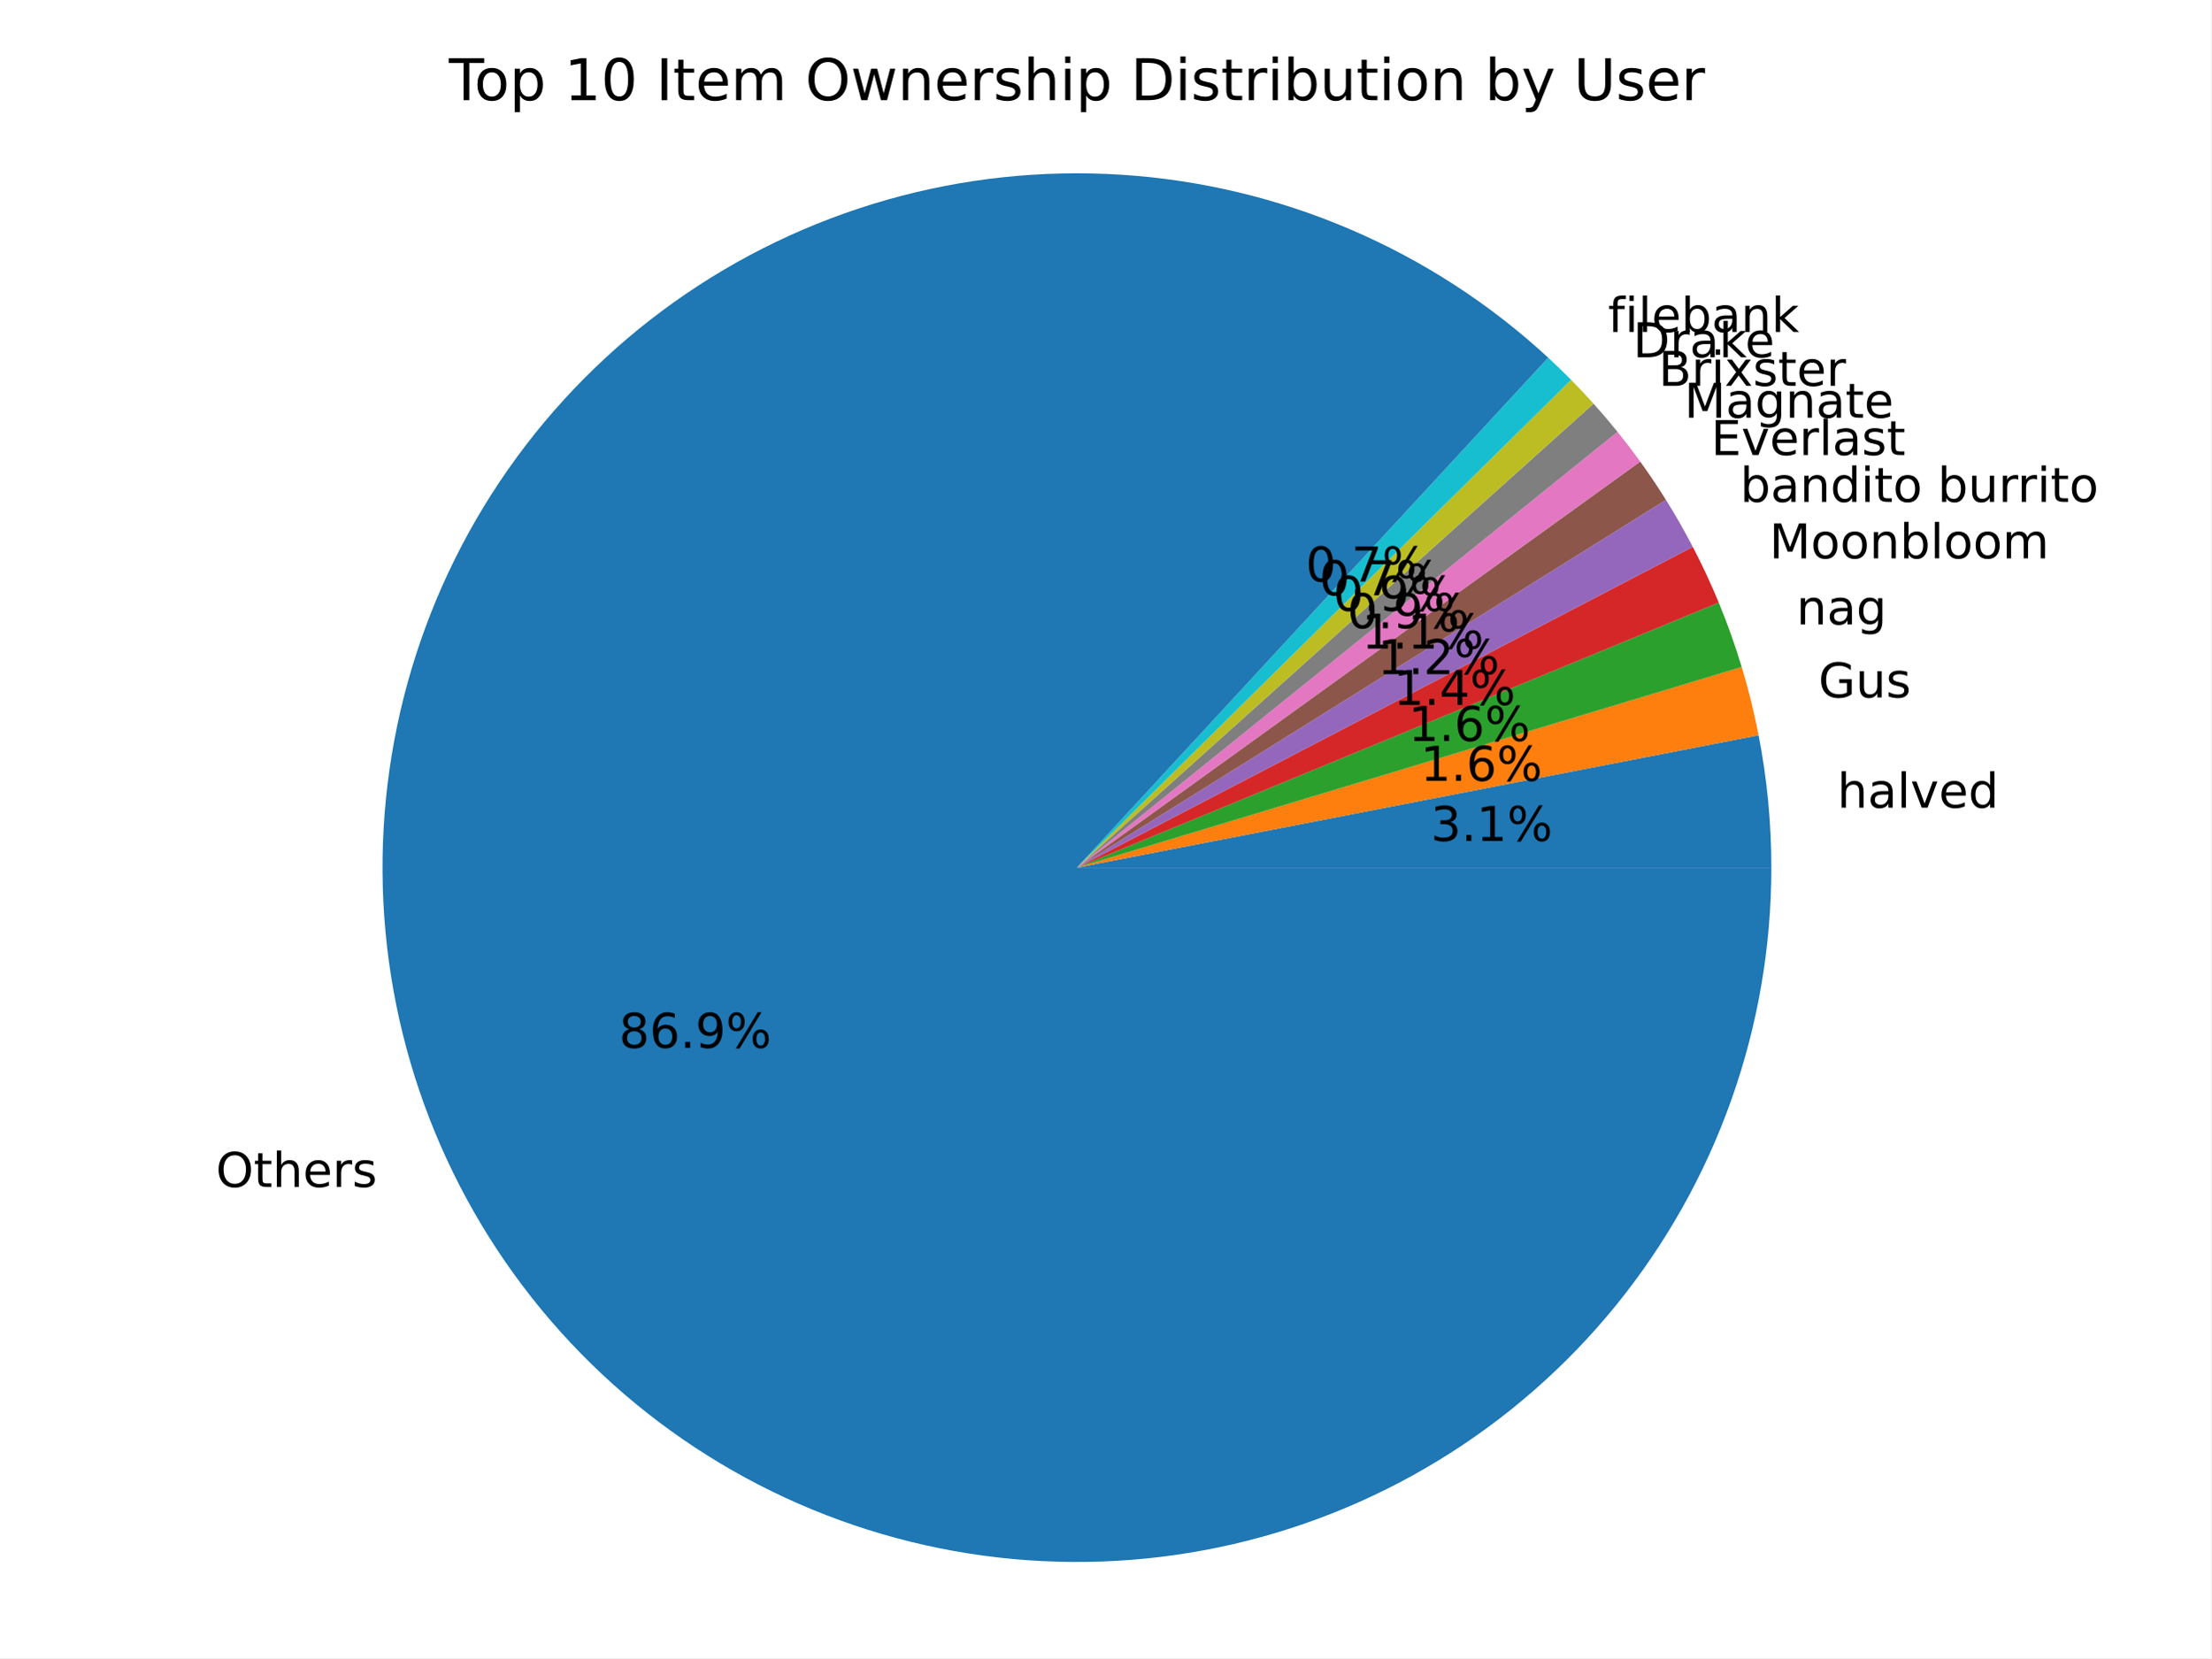
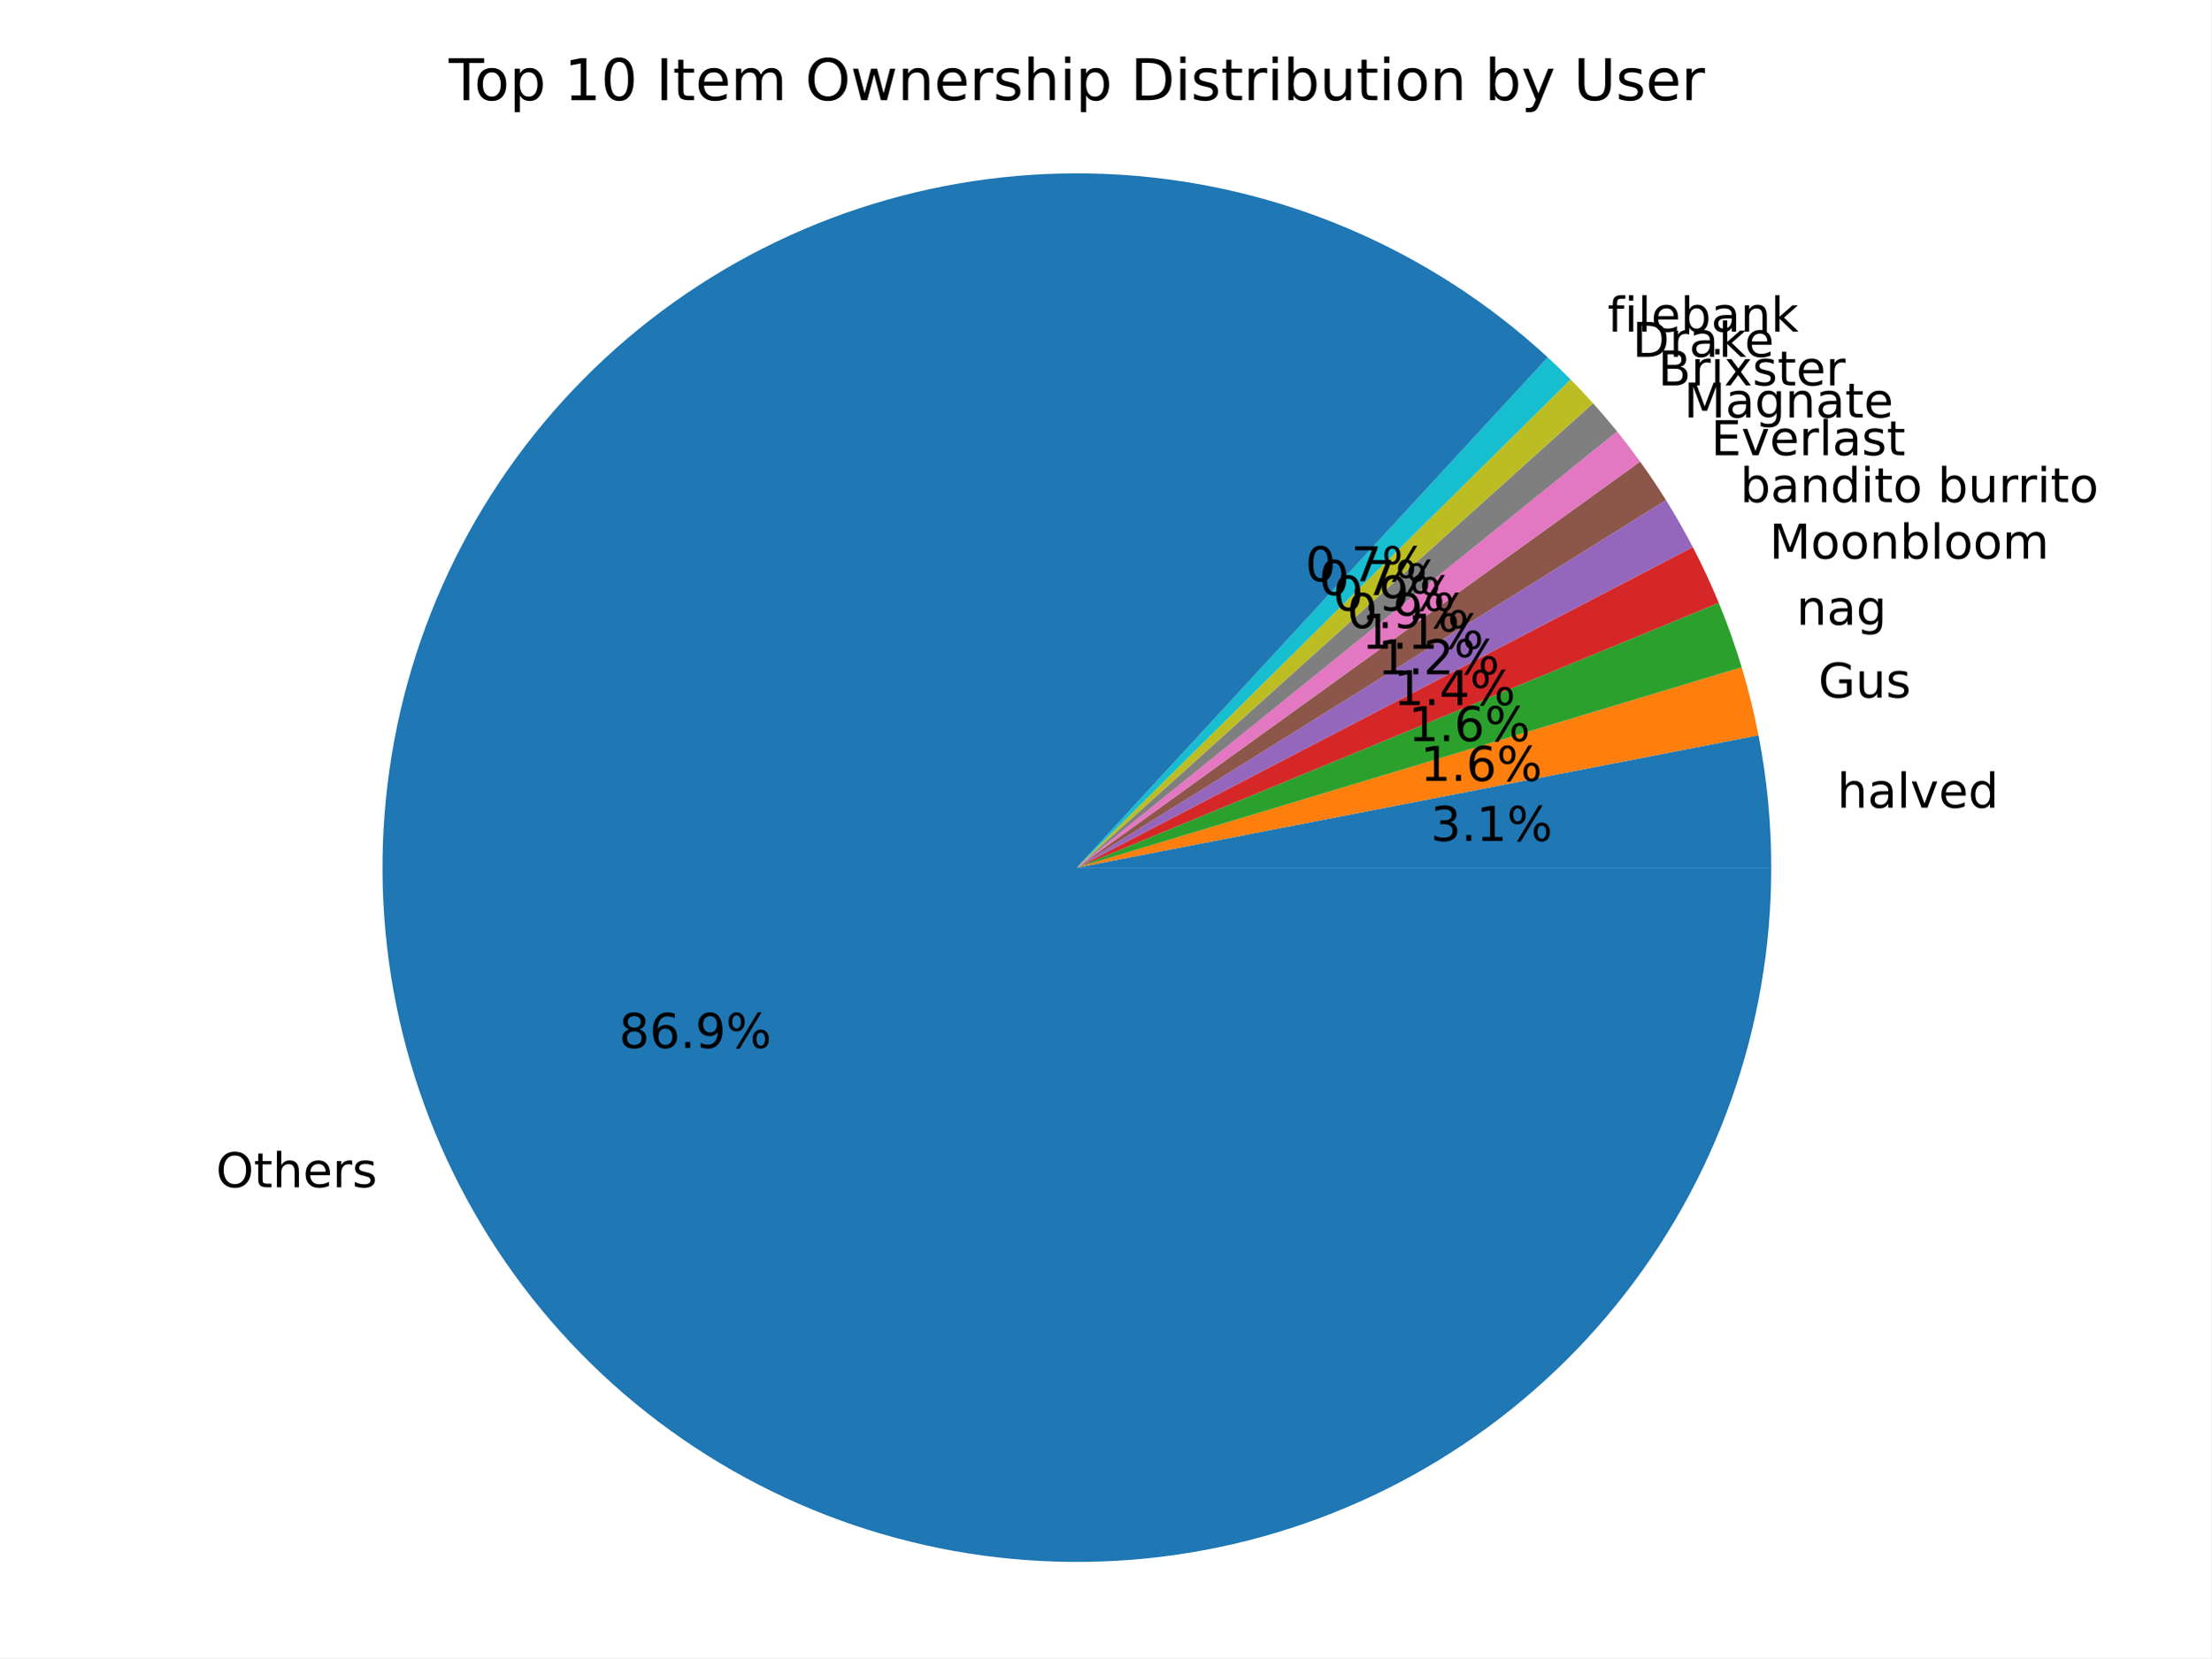
<svg xmlns="http://www.w3.org/2000/svg" xmlns:xlink="http://www.w3.org/1999/xlink" width="460.8pt" height="345.6pt" viewBox="0 0 460.8 345.6" version="1.1">
  <defs>
    <style type="text/css">*{stroke-linejoin: round; stroke-linecap: butt}</style>
  </defs>
  <g id="figure_1">
    <g id="patch_1">
      <path d="M 0 345.6  L 460.8 345.6  L 460.8 0  L 0 0  z " style="fill: #ffffff" />
    </g>
    <g id="axes_1">
      <g id="patch_2">
-         <path d="M 369.157 180.84  C 369.157 176.211 368.935 171.585 368.491 166.977  C 368.048 162.37 367.384 157.786 366.501 153.242  L 224.436 180.84  z " style="fill: #1f77b4" />
+         <path d="M 369.135 180.84  C 369.135 176.211 368.913 171.585 368.47 166.978  C 368.026 162.371 367.362 157.787 366.479 153.244  L 224.423 180.84  z " style="fill: #1f77b4" />
      </g>
      <g id="patch_3">
-         <path d="M 366.501 153.242  C 366.035 150.844 365.509 148.458 364.922 146.086  C 364.335 143.715 363.689 141.359 362.983 139.02  L 224.436 180.84  z " style="fill: #ff7f0e" />
+         <path d="M 366.479 153.244  C 366.015 150.855 365.491 148.478 364.907 146.116  C 364.323 143.754 363.68 141.407 362.978 139.077  L 224.423 180.84  z " style="fill: #ff7f0e" />
      </g>
      <g id="patch_4">
-         <path d="M 362.983 139.02  C 362.296 136.745 361.554 134.487 360.756 132.249  C 359.958 130.011 359.105 127.793 358.198 125.597  L 224.436 180.84  z " style="fill: #2ca02c" />
+         <path d="M 362.978 139.077  C 362.292 136.802 361.55 134.545 360.754 132.306  C 359.957 130.068 359.105 127.849 358.199 125.653  L 224.423 180.84  z " style="fill: #2ca02c" />
      </g>
      <g id="patch_5">
-         <path d="M 358.198 125.597  C 357.382 123.621 356.523 121.663 355.62 119.726  C 354.717 117.788 353.772 115.871 352.784 113.975  L 224.436 180.84  z " style="fill: #d62728" />
+         <path d="M 358.199 125.653  C 357.384 123.677 356.525 121.719 355.623 119.781  C 354.721 117.844 353.776 115.926 352.79 114.03  L 224.423 180.84  z " style="fill: #d62728" />
      </g>
      <g id="patch_6">
-         <path d="M 352.784 113.975  C 351.916 112.308 351.015 110.658 350.082 109.026  C 349.149 107.393 348.184 105.78 347.189 104.185  L 224.436 180.84  z " style="fill: #9467bd" />
+         <path d="M 352.79 114.03  C 351.922 112.362 351.021 110.712 350.089 109.08  C 349.157 107.447 348.193 105.833 347.198 104.238  L 224.423 180.84  z " style="fill: #9467bd" />
      </g>
      <g id="patch_7">
-         <path d="M 347.189 104.185  C 346.339 102.825 345.468 101.48 344.574 100.149  C 343.68 98.818 342.764 97.502 341.826 96.202  L 224.436 180.84  z " style="fill: #8c564b" />
+         <path d="M 347.198 104.238  C 346.345 102.87 345.468 101.516 344.569 100.178  C 343.671 98.839 342.749 97.515 341.806 96.207  L 224.423 180.84  z " style="fill: #8c564b" />
      </g>
      <g id="patch_8">
-         <path d="M 341.826 96.202  C 341.067 95.149 340.294 94.107 339.507 93.075  C 338.72 92.043 337.919 91.022 337.105 90.011  L 224.436 180.84  z " style="fill: #e377c2" />
+         <path d="M 341.806 96.207  C 341.036 95.139 340.252 94.081 339.453 93.035  C 338.654 91.988 337.84 90.952 337.013 89.928  L 224.423 180.84  z " style="fill: #e377c2" />
      </g>
      <g id="patch_9">
-         <path d="M 337.105 90.011  C 336.296 89.008 335.475 88.016 334.64 87.035  C 333.805 86.054 332.956 85.084 332.096 84.126  L 224.436 180.84  z " style="fill: #7f7f7f" />
+         <path d="M 337.013 89.928  C 336.204 88.925 335.381 87.934 334.546 86.954  C 333.71 85.974 332.861 85.005 331.999 84.047  L 224.423 180.84  z " style="fill: #7f7f7f" />
      </g>
      <g id="patch_10">
-         <path d="M 332.096 84.126  C 331.337 83.281 330.568 82.446 329.789 81.619  C 329.011 80.792 328.223 79.975 327.425 79.167  L 224.436 180.84  z " style="fill: #bcbd22" />
+         <path d="M 331.999 84.047  C 331.24 83.203 330.471 82.368 329.691 81.542  C 328.912 80.716 328.123 79.899 327.325 79.092  L 224.423 180.84  z " style="fill: #bcbd22" />
      </g>
      <g id="patch_11">
-         <path d="M 327.425 79.167  C 326.647 78.379 325.861 77.6 325.065 76.831  C 324.269 76.061 323.465 75.3 322.652 74.549  L 224.436 180.84  z " style="fill: #17becf" />
+         <path d="M 327.325 79.092  C 326.547 78.304 325.76 77.526 324.963 76.757  C 324.167 75.988 323.362 75.228 322.549 74.478  L 224.423 180.84  z " style="fill: #17becf" />
      </g>
      <g id="patch_12">
-         <path d="M 322.652 74.549  C 310.536 63.353 296.594 54.311 281.431 47.815  C 266.267 41.318 250.104 37.461 233.64 36.412  C 217.177 35.363 200.655 37.136 184.789 41.656  C 168.923 46.175 153.947 53.374 140.507 62.941  C 127.068 72.508 115.363 84.303 105.899 97.815  C 96.435 111.327 89.35 126.358 84.952 142.258  C 80.554 158.158 78.907 174.693 80.082 191.148  C 81.257 207.603 85.237 223.736 91.85 238.85  C 98.462 253.963 107.611 267.835 118.898 279.866  C 130.186 291.896 143.449 301.908 158.111 309.468  C 172.773 317.029 188.621 322.027 204.968 324.246  C 221.315 326.465 237.921 325.873 254.068 322.495  C 270.216 319.117 285.667 313.003 299.754 304.417  C 313.84 295.832 326.356 284.901 336.758 272.097  C 347.161 259.293 355.298 244.805 360.817 229.259  C 366.336 213.713 369.157 197.337 369.157 180.84  L 224.436 180.84  z " style="fill: #1f77b4" />
+         <path d="M 322.549 74.478  C 310.426 63.294 296.481 54.265 281.316 47.78  C 266.15 41.296 249.987 37.452 233.527 36.414  C 217.066 35.377 200.548 37.161 184.689 41.69  C 168.83 46.218 153.86 53.425 140.43 62.998  C 126.999 72.571 115.303 84.37 105.848 97.884  C 96.393 111.399 89.318 126.431 84.929 142.329  C 80.54 158.228 78.901 174.76 80.083 191.211  C 81.265 207.662 85.251 223.791 91.868 238.899  C 98.485 254.006 107.636 267.872 118.926 279.896  C 130.216 291.92 143.479 301.926 158.14 309.48  C 172.802 317.034 188.647 322.027 204.991 324.242  C 221.335 326.456 237.938 325.861 254.082 322.48  C 270.225 319.1 285.672 312.985 299.754 304.399  C 313.837 295.813 326.348 284.882 336.747 272.08  C 347.146 259.278 355.281 244.792 360.798 229.249  C 366.315 213.706 369.135 197.333 369.135 180.84  L 224.423 180.84  z " style="fill: #1f77b4" />
      </g>
      <g id="matplotlib.axis_1" />
      <g id="matplotlib.axis_2" />
      <g id="text_1">
-         <g transform="translate(382.897 168.3503) scale(0.1 -0.1)">
+         <g transform="translate(382.8742 168.3512) scale(0.1 -0.1)">
          <defs>
            <path id="DejaVuSans-68" d="M 3513 2113  L 3513 0  L 2938 0  L 2938 2094  Q 2938 2591 2744 2837  Q 2550 3084 2163 3084  Q 1697 3084 1428 2787  Q 1159 2491 1159 1978  L 1159 0  L 581 0  L 581 4863  L 1159 4863  L 1159 2956  Q 1366 3272 1645 3428  Q 1925 3584 2291 3584  Q 2894 3584 3203 3211  Q 3513 2838 3513 2113  z " transform="scale(0.015625)" />
            <path id="DejaVuSans-61" d="M 2194 1759  Q 1497 1759 1228 1600  Q 959 1441 959 1056  Q 959 750 1161 570  Q 1363 391 1709 391  Q 2188 391 2477 730  Q 2766 1069 2766 1631  L 2766 1759  L 2194 1759  z M 3341 1997  L 3341 0  L 2766 0  L 2766 531  Q 2569 213 2275 61  Q 1981 -91 1556 -91  Q 1019 -91 701 211  Q 384 513 384 1019  Q 384 1609 779 1909  Q 1175 2209 1959 2209  L 2766 2209  L 2766 2266  Q 2766 2663 2505 2880  Q 2244 3097 1772 3097  Q 1472 3097 1187 3025  Q 903 2953 641 2809  L 641 3341  Q 956 3463 1253 3523  Q 1550 3584 1831 3584  Q 2591 3584 2966 3190  Q 3341 2797 3341 1997  z " transform="scale(0.015625)" />
            <path id="DejaVuSans-6c" d="M 603 4863  L 1178 4863  L 1178 0  L 603 0  L 603 4863  z " transform="scale(0.015625)" />
            <path id="DejaVuSans-76" d="M 191 3500  L 800 3500  L 1894 563  L 2988 3500  L 3597 3500  L 2284 0  L 1503 0  L 191 3500  z " transform="scale(0.015625)" />
            <path id="DejaVuSans-65" d="M 3597 1894  L 3597 1613  L 953 1613  Q 991 1019 1311 708  Q 1631 397 2203 397  Q 2534 397 2845 478  Q 3156 559 3463 722  L 3463 178  Q 3153 47 2828 -22  Q 2503 -91 2169 -91  Q 1331 -91 842 396  Q 353 884 353 1716  Q 353 2575 817 3079  Q 1281 3584 2069 3584  Q 2775 3584 3186 3129  Q 3597 2675 3597 1894  z M 3022 2063  Q 3016 2534 2758 2815  Q 2500 3097 2075 3097  Q 1594 3097 1305 2825  Q 1016 2553 972 2059  L 3022 2063  z " transform="scale(0.015625)" />
            <path id="DejaVuSans-64" d="M 2906 2969  L 2906 4863  L 3481 4863  L 3481 0  L 2906 0  L 2906 525  Q 2725 213 2448 61  Q 2172 -91 1784 -91  Q 1150 -91 751 415  Q 353 922 353 1747  Q 353 2572 751 3078  Q 1150 3584 1784 3584  Q 2172 3584 2448 3432  Q 2725 3281 2906 2969  z M 947 1747  Q 947 1113 1208 752  Q 1469 391 1925 391  Q 2381 391 2643 752  Q 2906 1113 2906 1747  Q 2906 2381 2643 2742  Q 2381 3103 1925 3103  Q 1469 3103 1208 2742  Q 947 2381 947 1747  z " transform="scale(0.015625)" />
          </defs>
          <use xlink:href="#DejaVuSans-68" />
          <use xlink:href="#DejaVuSans-61" x="63.379" />
          <use xlink:href="#DejaVuSans-6c" x="124.658" />
          <use xlink:href="#DejaVuSans-76" x="152.441" />
          <use xlink:href="#DejaVuSans-65" x="211.621" />
          <use xlink:href="#DejaVuSans-64" x="273.145" />
        </g>
      </g>
      <g id="text_2">
-         <g transform="translate(298.1669 175.2817) scale(0.1 -0.1)">
+         <g transform="translate(298.1485 175.2822) scale(0.1 -0.1)">
          <defs>
            <path id="DejaVuSans-33" d="M 2597 2516  Q 3050 2419 3304 2112  Q 3559 1806 3559 1356  Q 3559 666 3084 287  Q 2609 -91 1734 -91  Q 1441 -91 1130 -33  Q 819 25 488 141  L 488 750  Q 750 597 1062 519  Q 1375 441 1716 441  Q 2309 441 2620 675  Q 2931 909 2931 1356  Q 2931 1769 2642 2001  Q 2353 2234 1838 2234  L 1294 2234  L 1294 2753  L 1863 2753  Q 2328 2753 2575 2939  Q 2822 3125 2822 3475  Q 2822 3834 2567 4026  Q 2313 4219 1838 4219  Q 1578 4219 1281 4162  Q 984 4106 628 3988  L 628 4550  Q 988 4650 1302 4700  Q 1616 4750 1894 4750  Q 2613 4750 3031 4423  Q 3450 4097 3450 3541  Q 3450 3153 3228 2886  Q 3006 2619 2597 2516  z " transform="scale(0.015625)" />
            <path id="DejaVuSans-2e" d="M 684 794  L 1344 794  L 1344 0  L 684 0  L 684 794  z " transform="scale(0.015625)" />
            <path id="DejaVuSans-31" d="M 794 531  L 1825 531  L 1825 4091  L 703 3866  L 703 4441  L 1819 4666  L 2450 4666  L 2450 531  L 3481 531  L 3481 0  L 794 0  L 794 531  z " transform="scale(0.015625)" />
            <path id="DejaVuSans-25" d="M 4653 2053  Q 4381 2053 4226 1822  Q 4072 1591 4072 1178  Q 4072 772 4226 539  Q 4381 306 4653 306  Q 4919 306 5073 539  Q 5228 772 5228 1178  Q 5228 1588 5073 1820  Q 4919 2053 4653 2053  z M 4653 2450  Q 5147 2450 5437 2106  Q 5728 1763 5728 1178  Q 5728 594 5436 251  Q 5144 -91 4653 -91  Q 4153 -91 3862 251  Q 3572 594 3572 1178  Q 3572 1766 3864 2108  Q 4156 2450 4653 2450  z M 1428 4353  Q 1159 4353 1004 4120  Q 850 3888 850 3481  Q 850 3069 1003 2837  Q 1156 2606 1428 2606  Q 1700 2606 1854 2837  Q 2009 3069 2009 3481  Q 2009 3884 1853 4118  Q 1697 4353 1428 4353  z M 4250 4750  L 4750 4750  L 1831 -91  L 1331 -91  L 4250 4750  z M 1428 4750  Q 1922 4750 2215 4408  Q 2509 4066 2509 3481  Q 2509 2891 2217 2550  Q 1925 2209 1428 2209  Q 931 2209 642 2551  Q 353 2894 353 3481  Q 353 4063 643 4406  Q 934 4750 1428 4750  z " transform="scale(0.015625)" />
          </defs>
          <use xlink:href="#DejaVuSans-33" />
          <use xlink:href="#DejaVuSans-2e" x="63.623" />
          <use xlink:href="#DejaVuSans-31" x="95.41" />
          <use xlink:href="#DejaVuSans-25" x="159.033" />
        </g>
      </g>
      <g id="text_3">
-         <g transform="translate(378.9706 145.3703) scale(0.1 -0.1)">
+         <g transform="translate(378.9557 145.4032) scale(0.1 -0.1)">
          <defs>
            <path id="DejaVuSans-47" d="M 3809 666  L 3809 1919  L 2778 1919  L 2778 2438  L 4434 2438  L 4434 434  Q 4069 175 3628 42  Q 3188 -91 2688 -91  Q 1594 -91 976 548  Q 359 1188 359 2328  Q 359 3472 976 4111  Q 1594 4750 2688 4750  Q 3144 4750 3555 4637  Q 3966 4525 4313 4306  L 4313 3634  Q 3963 3931 3569 4081  Q 3175 4231 2741 4231  Q 1884 4231 1454 3753  Q 1025 3275 1025 2328  Q 1025 1384 1454 906  Q 1884 428 2741 428  Q 3075 428 3337 486  Q 3600 544 3809 666  z " transform="scale(0.015625)" />
            <path id="DejaVuSans-75" d="M 544 1381  L 544 3500  L 1119 3500  L 1119 1403  Q 1119 906 1312 657  Q 1506 409 1894 409  Q 2359 409 2629 706  Q 2900 1003 2900 1516  L 2900 3500  L 3475 3500  L 3475 0  L 2900 0  L 2900 538  Q 2691 219 2414 64  Q 2138 -91 1772 -91  Q 1169 -91 856 284  Q 544 659 544 1381  z M 1991 3584  L 1991 3584  z " transform="scale(0.015625)" />
            <path id="DejaVuSans-73" d="M 2834 3397  L 2834 2853  Q 2591 2978 2328 3040  Q 2066 3103 1784 3103  Q 1356 3103 1142 2972  Q 928 2841 928 2578  Q 928 2378 1081 2264  Q 1234 2150 1697 2047  L 1894 2003  Q 2506 1872 2764 1633  Q 3022 1394 3022 966  Q 3022 478 2636 193  Q 2250 -91 1575 -91  Q 1294 -91 989 -36  Q 684 19 347 128  L 347 722  Q 666 556 975 473  Q 1284 391 1588 391  Q 1994 391 2212 530  Q 2431 669 2431 922  Q 2431 1156 2273 1281  Q 2116 1406 1581 1522  L 1381 1569  Q 847 1681 609 1914  Q 372 2147 372 2553  Q 372 3047 722 3315  Q 1072 3584 1716 3584  Q 2034 3584 2315 3537  Q 2597 3491 2834 3397  z " transform="scale(0.015625)" />
          </defs>
          <use xlink:href="#DejaVuSans-47" />
          <use xlink:href="#DejaVuSans-75" x="77.49" />
          <use xlink:href="#DejaVuSans-73" x="140.869" />
        </g>
      </g>
      <g id="text_4">
-         <g transform="translate(296.0252 162.7471) scale(0.1 -0.1)">
+         <g transform="translate(296.0111 162.7651) scale(0.1 -0.1)">
          <defs>
            <path id="DejaVuSans-36" d="M 2113 2584  Q 1688 2584 1439 2293  Q 1191 2003 1191 1497  Q 1191 994 1439 701  Q 1688 409 2113 409  Q 2538 409 2786 701  Q 3034 994 3034 1497  Q 3034 2003 2786 2293  Q 2538 2584 2113 2584  z M 3366 4563  L 3366 3988  Q 3128 4100 2886 4159  Q 2644 4219 2406 4219  Q 1781 4219 1451 3797  Q 1122 3375 1075 2522  Q 1259 2794 1537 2939  Q 1816 3084 2150 3084  Q 2853 3084 3261 2657  Q 3669 2231 3669 1497  Q 3669 778 3244 343  Q 2819 -91 2113 -91  Q 1303 -91 875 529  Q 447 1150 447 2328  Q 447 3434 972 4092  Q 1497 4750 2381 4750  Q 2619 4750 2861 4703  Q 3103 4656 3366 4563  z " transform="scale(0.015625)" />
          </defs>
          <use xlink:href="#DejaVuSans-31" />
          <use xlink:href="#DejaVuSans-2e" x="63.623" />
          <use xlink:href="#DejaVuSans-36" x="95.41" />
          <use xlink:href="#DejaVuSans-25" x="159.033" />
        </g>
      </g>
      <g id="text_5">
-         <g transform="translate(374.3878 130.1495) scale(0.1 -0.1)">
+         <g transform="translate(374.3867 130.2121) scale(0.1 -0.1)">
          <defs>
            <path id="DejaVuSans-6e" d="M 3513 2113  L 3513 0  L 2938 0  L 2938 2094  Q 2938 2591 2744 2837  Q 2550 3084 2163 3084  Q 1697 3084 1428 2787  Q 1159 2491 1159 1978  L 1159 0  L 581 0  L 581 3500  L 1159 3500  L 1159 2956  Q 1366 3272 1645 3428  Q 1925 3584 2291 3584  Q 2894 3584 3203 3211  Q 3513 2838 3513 2113  z " transform="scale(0.015625)" />
            <path id="DejaVuSans-67" d="M 2906 1791  Q 2906 2416 2648 2759  Q 2391 3103 1925 3103  Q 1463 3103 1205 2759  Q 947 2416 947 1791  Q 947 1169 1205 825  Q 1463 481 1925 481  Q 2391 481 2648 825  Q 2906 1169 2906 1791  z M 3481 434  Q 3481 -459 3084 -895  Q 2688 -1331 1869 -1331  Q 1566 -1331 1297 -1286  Q 1028 -1241 775 -1147  L 775 -588  Q 1028 -725 1275 -790  Q 1522 -856 1778 -856  Q 2344 -856 2625 -561  Q 2906 -266 2906 331  L 2906 616  Q 2728 306 2450 153  Q 2172 0 1784 0  Q 1141 0 747 490  Q 353 981 353 1791  Q 353 2603 747 3093  Q 1141 3584 1784 3584  Q 2172 3584 2450 3431  Q 2728 3278 2906 2969  L 2906 3500  L 3481 3500  L 3481 434  z " transform="scale(0.015625)" />
          </defs>
          <use xlink:href="#DejaVuSans-6e" />
          <use xlink:href="#DejaVuSans-61" x="63.379" />
          <use xlink:href="#DejaVuSans-67" x="124.658" />
        </g>
      </g>
      <g id="text_6">
-         <g transform="translate(293.5255 154.4449) scale(0.1 -0.1)">
+         <g transform="translate(293.5189 154.4791) scale(0.1 -0.1)">
          <use xlink:href="#DejaVuSans-31" />
          <use xlink:href="#DejaVuSans-2e" x="63.623" />
          <use xlink:href="#DejaVuSans-36" x="95.41" />
          <use xlink:href="#DejaVuSans-25" x="159.033" />
        </g>
      </g>
      <g id="text_7">
-         <g transform="translate(368.7383 116.3738) scale(0.1 -0.1)">
+         <g transform="translate(368.743 116.435) scale(0.1 -0.1)">
          <defs>
            <path id="DejaVuSans-4d" d="M 628 4666  L 1569 4666  L 2759 1491  L 3956 4666  L 4897 4666  L 4897 0  L 4281 0  L 4281 4097  L 3078 897  L 2444 897  L 1241 4097  L 1241 0  L 628 0  L 628 4666  z " transform="scale(0.015625)" />
            <path id="DejaVuSans-6f" d="M 1959 3097  Q 1497 3097 1228 2736  Q 959 2375 959 1747  Q 959 1119 1226 758  Q 1494 397 1959 397  Q 2419 397 2687 759  Q 2956 1122 2956 1747  Q 2956 2369 2687 2733  Q 2419 3097 1959 3097  z M 1959 3584  Q 2709 3584 3137 3096  Q 3566 2609 3566 1747  Q 3566 888 3137 398  Q 2709 -91 1959 -91  Q 1206 -91 779 398  Q 353 888 353 1747  Q 353 2609 779 3096  Q 1206 3584 1959 3584  z " transform="scale(0.015625)" />
            <path id="DejaVuSans-62" d="M 3116 1747  Q 3116 2381 2855 2742  Q 2594 3103 2138 3103  Q 1681 3103 1420 2742  Q 1159 2381 1159 1747  Q 1159 1113 1420 752  Q 1681 391 2138 391  Q 2594 391 2855 752  Q 3116 1113 3116 1747  z M 1159 2969  Q 1341 3281 1617 3432  Q 1894 3584 2278 3584  Q 2916 3584 3314 3078  Q 3713 2572 3713 1747  Q 3713 922 3314 415  Q 2916 -91 2278 -91  Q 1894 -91 1617 61  Q 1341 213 1159 525  L 1159 0  L 581 0  L 581 4863  L 1159 4863  L 1159 2969  z " transform="scale(0.015625)" />
            <path id="DejaVuSans-6d" d="M 3328 2828  Q 3544 3216 3844 3400  Q 4144 3584 4550 3584  Q 5097 3584 5394 3201  Q 5691 2819 5691 2113  L 5691 0  L 5113 0  L 5113 2094  Q 5113 2597 4934 2840  Q 4756 3084 4391 3084  Q 3944 3084 3684 2787  Q 3425 2491 3425 1978  L 3425 0  L 2847 0  L 2847 2094  Q 2847 2600 2669 2842  Q 2491 3084 2119 3084  Q 1678 3084 1418 2786  Q 1159 2488 1159 1978  L 1159 0  L 581 0  L 581 3500  L 1159 3500  L 1159 2956  Q 1356 3278 1631 3431  Q 1906 3584 2284 3584  Q 2666 3584 2933 3390  Q 3200 3197 3328 2828  z " transform="scale(0.015625)" />
          </defs>
          <use xlink:href="#DejaVuSans-4d" />
          <use xlink:href="#DejaVuSans-6f" x="86.279" />
          <use xlink:href="#DejaVuSans-6f" x="147.461" />
          <use xlink:href="#DejaVuSans-6e" x="208.643" />
          <use xlink:href="#DejaVuSans-62" x="272.021" />
          <use xlink:href="#DejaVuSans-6c" x="335.498" />
          <use xlink:href="#DejaVuSans-6f" x="363.281" />
          <use xlink:href="#DejaVuSans-6f" x="424.463" />
          <use xlink:href="#DejaVuSans-6d" x="485.645" />
        </g>
      </g>
      <g id="text_8">
-         <g transform="translate(290.4439 146.9309) scale(0.1 -0.1)">
+         <g transform="translate(290.4405 146.9642) scale(0.1 -0.1)">
          <defs>
            <path id="DejaVuSans-34" d="M 2419 4116  L 825 1625  L 2419 1625  L 2419 4116  z M 2253 4666  L 3047 4666  L 3047 1625  L 3713 1625  L 3713 1100  L 3047 1100  L 3047 0  L 2419 0  L 2419 1100  L 313 1100  L 313 1709  L 2253 4666  z " transform="scale(0.015625)" />
          </defs>
          <use xlink:href="#DejaVuSans-31" />
          <use xlink:href="#DejaVuSans-2e" x="63.623" />
          <use xlink:href="#DejaVuSans-34" x="95.41" />
          <use xlink:href="#DejaVuSans-25" x="159.033" />
        </g>
      </g>
      <g id="text_9">
-         <g transform="translate(362.6463 104.6035) scale(0.1 -0.1)">
+         <g transform="translate(362.656 104.663) scale(0.1 -0.1)">
          <defs>
            <path id="DejaVuSans-69" d="M 603 3500  L 1178 3500  L 1178 0  L 603 0  L 603 3500  z M 603 4863  L 1178 4863  L 1178 4134  L 603 4134  L 603 4863  z " transform="scale(0.015625)" />
            <path id="DejaVuSans-74" d="M 1172 4494  L 1172 3500  L 2356 3500  L 2356 3053  L 1172 3053  L 1172 1153  Q 1172 725 1289 603  Q 1406 481 1766 481  L 2356 481  L 2356 0  L 1766 0  Q 1100 0 847 248  Q 594 497 594 1153  L 594 3053  L 172 3053  L 172 3500  L 594 3500  L 594 4494  L 1172 4494  z " transform="scale(0.015625)" />
            <path id="DejaVuSans-20" transform="scale(0.015625)" />
            <path id="DejaVuSans-72" d="M 2631 2963  Q 2534 3019 2420 3045  Q 2306 3072 2169 3072  Q 1681 3072 1420 2755  Q 1159 2438 1159 1844  L 1159 0  L 581 0  L 581 3500  L 1159 3500  L 1159 2956  Q 1341 3275 1631 3429  Q 1922 3584 2338 3584  Q 2397 3584 2469 3576  Q 2541 3569 2628 3553  L 2631 2963  z " transform="scale(0.015625)" />
          </defs>
          <use xlink:href="#DejaVuSans-62" />
          <use xlink:href="#DejaVuSans-61" x="63.477" />
          <use xlink:href="#DejaVuSans-6e" x="124.756" />
          <use xlink:href="#DejaVuSans-64" x="188.135" />
          <use xlink:href="#DejaVuSans-69" x="251.611" />
          <use xlink:href="#DejaVuSans-74" x="279.395" />
          <use xlink:href="#DejaVuSans-6f" x="318.604" />
          <use xlink:href="#DejaVuSans-20" x="379.785" />
          <use xlink:href="#DejaVuSans-62" x="411.572" />
          <use xlink:href="#DejaVuSans-75" x="475.049" />
          <use xlink:href="#DejaVuSans-72" x="538.428" />
          <use xlink:href="#DejaVuSans-72" x="577.791" />
          <use xlink:href="#DejaVuSans-69" x="618.904" />
          <use xlink:href="#DejaVuSans-74" x="646.688" />
          <use xlink:href="#DejaVuSans-6f" x="685.896" />
        </g>
      </g>
      <g id="text_10">
-         <g transform="translate(287.121 140.5107) scale(0.1 -0.1)">
+         <g transform="translate(287.1204 140.5432) scale(0.1 -0.1)">
          <defs>
            <path id="DejaVuSans-32" d="M 1228 531  L 3431 531  L 3431 0  L 469 0  L 469 531  Q 828 903 1448 1529  Q 2069 2156 2228 2338  Q 2531 2678 2651 2914  Q 2772 3150 2772 3378  Q 2772 3750 2511 3984  Q 2250 4219 1831 4219  Q 1534 4219 1204 4116  Q 875 4013 500 3803  L 500 4441  Q 881 4594 1212 4672  Q 1544 4750 1819 4750  Q 2544 4750 2975 4387  Q 3406 4025 3406 3419  Q 3406 3131 3298 2873  Q 3191 2616 2906 2266  Q 2828 2175 2409 1742  Q 1991 1309 1228 531  z " transform="scale(0.015625)" />
          </defs>
          <use xlink:href="#DejaVuSans-31" />
          <use xlink:href="#DejaVuSans-2e" x="63.623" />
          <use xlink:href="#DejaVuSans-32" x="95.41" />
          <use xlink:href="#DejaVuSans-25" x="159.033" />
        </g>
      </g>
      <g id="text_11">
-         <g transform="translate(356.5876 94.83918) scale(0.1 -0.1)">
+         <g transform="translate(356.584 94.87074) scale(0.1 -0.1)">
          <defs>
            <path id="DejaVuSans-45" d="M 628 4666  L 3578 4666  L 3578 4134  L 1259 4134  L 1259 2753  L 3481 2753  L 3481 2222  L 1259 2222  L 1259 531  L 3634 531  L 3634 0  L 628 0  L 628 4666  z " transform="scale(0.015625)" />
          </defs>
          <use xlink:href="#DejaVuSans-45" />
          <use xlink:href="#DejaVuSans-76" x="63.184" />
          <use xlink:href="#DejaVuSans-65" x="122.363" />
          <use xlink:href="#DejaVuSans-72" x="183.887" />
          <use xlink:href="#DejaVuSans-6c" x="225" />
          <use xlink:href="#DejaVuSans-61" x="252.783" />
          <use xlink:href="#DejaVuSans-73" x="314.062" />
          <use xlink:href="#DejaVuSans-74" x="366.162" />
        </g>
      </g>
      <g id="text_12">
-         <g transform="translate(283.8163 135.1847) scale(0.1 -0.1)">
+         <g transform="translate(283.8084 135.2019) scale(0.1 -0.1)">
          <use xlink:href="#DejaVuSans-31" />
          <use xlink:href="#DejaVuSans-2e" x="63.623" />
          <use xlink:href="#DejaVuSans-31" x="95.41" />
          <use xlink:href="#DejaVuSans-25" x="159.033" />
        </g>
      </g>
      <g id="text_13">
-         <g transform="translate(351.0145 87.05762) scale(0.1 -0.1)">
+         <g transform="translate(350.9555 87.01345) scale(0.1 -0.1)">
          <use xlink:href="#DejaVuSans-4d" />
          <use xlink:href="#DejaVuSans-61" x="86.279" />
          <use xlink:href="#DejaVuSans-67" x="147.559" />
          <use xlink:href="#DejaVuSans-6e" x="211.035" />
          <use xlink:href="#DejaVuSans-61" x="274.414" />
          <use xlink:href="#DejaVuSans-74" x="335.693" />
          <use xlink:href="#DejaVuSans-65" x="374.902" />
        </g>
      </g>
      <g id="text_14">
-         <g transform="translate(280.7764 130.9402) scale(0.1 -0.1)">
+         <g transform="translate(280.7383 130.9161) scale(0.1 -0.1)">
          <defs>
            <path id="DejaVuSans-30" d="M 2034 4250  Q 1547 4250 1301 3770  Q 1056 3291 1056 2328  Q 1056 1369 1301 889  Q 1547 409 2034 409  Q 2525 409 2770 889  Q 3016 1369 3016 2328  Q 3016 3291 2770 3770  Q 2525 4250 2034 4250  z M 2034 4750  Q 2819 4750 3233 4129  Q 3647 3509 3647 2328  Q 3647 1150 3233 529  Q 2819 -91 2034 -91  Q 1250 -91 836 529  Q 422 1150 422 2328  Q 422 3509 836 4129  Q 1250 4750 2034 4750  z " transform="scale(0.015625)" />
            <path id="DejaVuSans-39" d="M 703 97  L 703 672  Q 941 559 1184 500  Q 1428 441 1663 441  Q 2288 441 2617 861  Q 2947 1281 2994 2138  Q 2813 1869 2534 1725  Q 2256 1581 1919 1581  Q 1219 1581 811 2004  Q 403 2428 403 3163  Q 403 3881 828 4315  Q 1253 4750 1959 4750  Q 2769 4750 3195 4129  Q 3622 3509 3622 2328  Q 3622 1225 3098 567  Q 2575 -91 1691 -91  Q 1453 -91 1209 -44  Q 966 3 703 97  z M 1959 2075  Q 2384 2075 2632 2365  Q 2881 2656 2881 3163  Q 2881 3666 2632 3958  Q 2384 4250 1959 4250  Q 1534 4250 1286 3958  Q 1038 3666 1038 3163  Q 1038 2656 1286 2365  Q 1534 2075 1959 2075  z " transform="scale(0.015625)" />
          </defs>
          <use xlink:href="#DejaVuSans-30" />
          <use xlink:href="#DejaVuSans-2e" x="63.623" />
          <use xlink:href="#DejaVuSans-39" x="95.41" />
          <use xlink:href="#DejaVuSans-25" x="159.033" />
        </g>
      </g>
      <g id="text_15">
-         <g transform="translate(345.6599 80.41416) scale(0.1 -0.1)">
+         <g transform="translate(345.5578 80.32458) scale(0.1 -0.1)">
          <defs>
            <path id="DejaVuSans-42" d="M 1259 2228  L 1259 519  L 2272 519  Q 2781 519 3026 730  Q 3272 941 3272 1375  Q 3272 1813 3026 2020  Q 2781 2228 2272 2228  L 1259 2228  z M 1259 4147  L 1259 2741  L 2194 2741  Q 2656 2741 2882 2914  Q 3109 3088 3109 3444  Q 3109 3797 2882 3972  Q 2656 4147 2194 4147  L 1259 4147  z M 628 4666  L 2241 4666  Q 2963 4666 3353 4366  Q 3744 4066 3744 3513  Q 3744 3084 3544 2831  Q 3344 2578 2956 2516  Q 3422 2416 3680 2098  Q 3938 1781 3938 1306  Q 3938 681 3513 340  Q 3088 0 2303 0  L 628 0  L 628 4666  z " transform="scale(0.015625)" />
            <path id="DejaVuSans-78" d="M 3513 3500  L 2247 1797  L 3578 0  L 2900 0  L 1881 1375  L 863 0  L 184 0  L 1544 1831  L 300 3500  L 978 3500  L 1906 2253  L 2834 3500  L 3513 3500  z " transform="scale(0.015625)" />
          </defs>
          <use xlink:href="#DejaVuSans-42" />
          <use xlink:href="#DejaVuSans-72" x="68.604" />
          <use xlink:href="#DejaVuSans-69" x="109.717" />
          <use xlink:href="#DejaVuSans-78" x="137.5" />
          <use xlink:href="#DejaVuSans-73" x="196.68" />
          <use xlink:href="#DejaVuSans-74" x="248.779" />
          <use xlink:href="#DejaVuSans-65" x="287.988" />
          <use xlink:href="#DejaVuSans-72" x="349.512" />
        </g>
      </g>
      <g id="text_16">
-         <g transform="translate(277.8557 127.3165) scale(0.1 -0.1)">
+         <g transform="translate(277.7941 127.2677) scale(0.1 -0.1)">
          <use xlink:href="#DejaVuSans-30" />
          <use xlink:href="#DejaVuSans-2e" x="63.623" />
          <use xlink:href="#DejaVuSans-39" x="95.41" />
          <use xlink:href="#DejaVuSans-25" x="159.033" />
        </g>
      </g>
      <g id="text_17">
-         <g transform="translate(340.3248 74.45623) scale(0.1 -0.1)">
+         <g transform="translate(340.2182 74.37125) scale(0.1 -0.1)">
          <defs>
            <path id="DejaVuSans-44" d="M 1259 4147  L 1259 519  L 2022 519  Q 2988 519 3436 956  Q 3884 1394 3884 2338  Q 3884 3275 3436 3711  Q 2988 4147 2022 4147  L 1259 4147  z M 628 4666  L 1925 4666  Q 3281 4666 3915 4102  Q 4550 3538 4550 2338  Q 4550 1131 3912 565  Q 3275 0 1925 0  L 628 0  L 628 4666  z " transform="scale(0.015625)" />
            <path id="DejaVuSans-6b" d="M 581 4863  L 1159 4863  L 1159 1991  L 2875 3500  L 3609 3500  L 1753 1863  L 3688 0  L 2938 0  L 1159 1709  L 1159 0  L 581 0  L 581 4863  z " transform="scale(0.015625)" />
          </defs>
          <use xlink:href="#DejaVuSans-44" />
          <use xlink:href="#DejaVuSans-72" x="77.002" />
          <use xlink:href="#DejaVuSans-61" x="118.115" />
          <use xlink:href="#DejaVuSans-6b" x="179.395" />
          <use xlink:href="#DejaVuSans-65" x="233.68" />
        </g>
      </g>
      <g id="text_18">
-         <g transform="translate(274.9456 124.0668) scale(0.1 -0.1)">
+         <g transform="translate(274.8816 124.0204) scale(0.1 -0.1)">
          <defs>
            <path id="DejaVuSans-37" d="M 525 4666  L 3525 4666  L 3525 4397  L 1831 0  L 1172 0  L 2766 4134  L 525 4134  L 525 4666  z " transform="scale(0.015625)" />
          </defs>
          <use xlink:href="#DejaVuSans-30" />
          <use xlink:href="#DejaVuSans-2e" x="63.623" />
          <use xlink:href="#DejaVuSans-37" x="95.41" />
          <use xlink:href="#DejaVuSans-25" x="159.033" />
        </g>
      </g>
      <g id="text_19">
-         <g transform="translate(335.1279 69.18897) scale(0.1 -0.1)">
+         <g transform="translate(335.0175 69.10842) scale(0.1 -0.1)">
          <defs>
            <path id="DejaVuSans-66" d="M 2375 4863  L 2375 4384  L 1825 4384  Q 1516 4384 1395 4259  Q 1275 4134 1275 3809  L 1275 3500  L 2222 3500  L 2222 3053  L 1275 3053  L 1275 0  L 697 0  L 697 3053  L 147 3053  L 147 3500  L 697 3500  L 697 3744  Q 697 4328 969 4595  Q 1241 4863 1831 4863  L 2375 4863  z " transform="scale(0.015625)" />
          </defs>
          <use xlink:href="#DejaVuSans-66" />
          <use xlink:href="#DejaVuSans-69" x="35.205" />
          <use xlink:href="#DejaVuSans-6c" x="62.988" />
          <use xlink:href="#DejaVuSans-65" x="90.771" />
          <use xlink:href="#DejaVuSans-62" x="152.295" />
          <use xlink:href="#DejaVuSans-61" x="215.771" />
          <use xlink:href="#DejaVuSans-6e" x="277.051" />
          <use xlink:href="#DejaVuSans-6b" x="340.43" />
        </g>
      </g>
      <g id="text_20">
-         <g transform="translate(272.111 121.1937) scale(0.1 -0.1)">
+         <g transform="translate(272.0448 121.1498) scale(0.1 -0.1)">
          <use xlink:href="#DejaVuSans-30" />
          <use xlink:href="#DejaVuSans-2e" x="63.623" />
          <use xlink:href="#DejaVuSans-37" x="95.41" />
          <use xlink:href="#DejaVuSans-25" x="159.033" />
        </g>
      </g>
      <g id="text_21">
-         <g transform="translate(44.98799 247.4099) scale(0.1 -0.1)">
+         <g transform="translate(45.00913 247.4638) scale(0.1 -0.1)">
          <defs>
            <path id="DejaVuSans-4f" d="M 2522 4238  Q 1834 4238 1429 3725  Q 1025 3213 1025 2328  Q 1025 1447 1429 934  Q 1834 422 2522 422  Q 3209 422 3611 934  Q 4013 1447 4013 2328  Q 4013 3213 3611 3725  Q 3209 4238 2522 4238  z M 2522 4750  Q 3503 4750 4090 4092  Q 4678 3434 4678 2328  Q 4678 1225 4090 567  Q 3503 -91 2522 -91  Q 1538 -91 948 565  Q 359 1222 359 2328  Q 359 3434 948 4092  Q 1538 4750 2522 4750  z " transform="scale(0.015625)" />
          </defs>
          <use xlink:href="#DejaVuSans-4f" />
          <use xlink:href="#DejaVuSans-74" x="78.711" />
          <use xlink:href="#DejaVuSans-68" x="117.92" />
          <use xlink:href="#DejaVuSans-65" x="181.299" />
          <use xlink:href="#DejaVuSans-72" x="242.822" />
          <use xlink:href="#DejaVuSans-73" x="283.936" />
        </g>
      </g>
      <g id="text_22">
-         <g transform="translate(129.0006 218.4051) scale(0.1 -0.1)">
+         <g transform="translate(129.0062 218.4345) scale(0.1 -0.1)">
          <defs>
            <path id="DejaVuSans-38" d="M 2034 2216  Q 1584 2216 1326 1975  Q 1069 1734 1069 1313  Q 1069 891 1326 650  Q 1584 409 2034 409  Q 2484 409 2743 651  Q 3003 894 3003 1313  Q 3003 1734 2745 1975  Q 2488 2216 2034 2216  z M 1403 2484  Q 997 2584 770 2862  Q 544 3141 544 3541  Q 544 4100 942 4425  Q 1341 4750 2034 4750  Q 2731 4750 3128 4425  Q 3525 4100 3525 3541  Q 3525 3141 3298 2862  Q 3072 2584 2669 2484  Q 3125 2378 3379 2068  Q 3634 1759 3634 1313  Q 3634 634 3220 271  Q 2806 -91 2034 -91  Q 1263 -91 848 271  Q 434 634 434 1313  Q 434 1759 690 2068  Q 947 2378 1403 2484  z M 1172 3481  Q 1172 3119 1398 2916  Q 1625 2713 2034 2713  Q 2441 2713 2670 2916  Q 2900 3119 2900 3481  Q 2900 3844 2670 4047  Q 2441 4250 2034 4250  Q 1625 4250 1398 4047  Q 1172 3844 1172 3481  z " transform="scale(0.015625)" />
          </defs>
          <use xlink:href="#DejaVuSans-38" />
          <use xlink:href="#DejaVuSans-36" x="63.623" />
          <use xlink:href="#DejaVuSans-2e" x="127.246" />
          <use xlink:href="#DejaVuSans-39" x="159.033" />
          <use xlink:href="#DejaVuSans-25" x="222.656" />
        </g>
      </g>
      <g id="text_23">
-         <g transform="translate(93.54303 20.88) scale(0.12 -0.12)">
+         <g transform="translate(93.52998 20.88) scale(0.12 -0.12)">
          <defs>
            <path id="DejaVuSans-54" d="M -19 4666  L 3928 4666  L 3928 4134  L 2272 4134  L 2272 0  L 1638 0  L 1638 4134  L -19 4134  L -19 4666  z " transform="scale(0.015625)" />
            <path id="DejaVuSans-70" d="M 1159 525  L 1159 -1331  L 581 -1331  L 581 3500  L 1159 3500  L 1159 2969  Q 1341 3281 1617 3432  Q 1894 3584 2278 3584  Q 2916 3584 3314 3078  Q 3713 2572 3713 1747  Q 3713 922 3314 415  Q 2916 -91 2278 -91  Q 1894 -91 1617 61  Q 1341 213 1159 525  z M 3116 1747  Q 3116 2381 2855 2742  Q 2594 3103 2138 3103  Q 1681 3103 1420 2742  Q 1159 2381 1159 1747  Q 1159 1113 1420 752  Q 1681 391 2138 391  Q 2594 391 2855 752  Q 3116 1113 3116 1747  z " transform="scale(0.015625)" />
            <path id="DejaVuSans-49" d="M 628 4666  L 1259 4666  L 1259 0  L 628 0  L 628 4666  z " transform="scale(0.015625)" />
            <path id="DejaVuSans-77" d="M 269 3500  L 844 3500  L 1563 769  L 2278 3500  L 2956 3500  L 3675 769  L 4391 3500  L 4966 3500  L 4050 0  L 3372 0  L 2619 2869  L 1863 0  L 1184 0  L 269 3500  z " transform="scale(0.015625)" />
            <path id="DejaVuSans-79" d="M 2059 -325  Q 1816 -950 1584 -1140  Q 1353 -1331 966 -1331  L 506 -1331  L 506 -850  L 844 -850  Q 1081 -850 1212 -737  Q 1344 -625 1503 -206  L 1606 56  L 191 3500  L 800 3500  L 1894 763  L 2988 3500  L 3597 3500  L 2059 -325  z " transform="scale(0.015625)" />
            <path id="DejaVuSans-55" d="M 556 4666  L 1191 4666  L 1191 1831  Q 1191 1081 1462 751  Q 1734 422 2344 422  Q 2950 422 3222 751  Q 3494 1081 3494 1831  L 3494 4666  L 4128 4666  L 4128 1753  Q 4128 841 3676 375  Q 3225 -91 2344 -91  Q 1459 -91 1007 375  Q 556 841 556 1753  L 556 4666  z " transform="scale(0.015625)" />
          </defs>
          <use xlink:href="#DejaVuSans-54" />
          <use xlink:href="#DejaVuSans-6f" x="44.084" />
          <use xlink:href="#DejaVuSans-70" x="105.266" />
          <use xlink:href="#DejaVuSans-20" x="168.742" />
          <use xlink:href="#DejaVuSans-31" x="200.529" />
          <use xlink:href="#DejaVuSans-30" x="264.152" />
          <use xlink:href="#DejaVuSans-20" x="327.775" />
          <use xlink:href="#DejaVuSans-49" x="359.562" />
          <use xlink:href="#DejaVuSans-74" x="389.055" />
          <use xlink:href="#DejaVuSans-65" x="428.264" />
          <use xlink:href="#DejaVuSans-6d" x="489.787" />
          <use xlink:href="#DejaVuSans-20" x="587.199" />
          <use xlink:href="#DejaVuSans-4f" x="618.986" />
          <use xlink:href="#DejaVuSans-77" x="697.697" />
          <use xlink:href="#DejaVuSans-6e" x="779.484" />
          <use xlink:href="#DejaVuSans-65" x="842.863" />
          <use xlink:href="#DejaVuSans-72" x="904.387" />
          <use xlink:href="#DejaVuSans-73" x="945.5" />
          <use xlink:href="#DejaVuSans-68" x="997.6" />
          <use xlink:href="#DejaVuSans-69" x="1060.979" />
          <use xlink:href="#DejaVuSans-70" x="1088.762" />
          <use xlink:href="#DejaVuSans-20" x="1152.238" />
          <use xlink:href="#DejaVuSans-44" x="1184.025" />
          <use xlink:href="#DejaVuSans-69" x="1261.027" />
          <use xlink:href="#DejaVuSans-73" x="1288.811" />
          <use xlink:href="#DejaVuSans-74" x="1340.91" />
          <use xlink:href="#DejaVuSans-72" x="1380.119" />
          <use xlink:href="#DejaVuSans-69" x="1421.232" />
          <use xlink:href="#DejaVuSans-62" x="1449.016" />
          <use xlink:href="#DejaVuSans-75" x="1512.492" />
          <use xlink:href="#DejaVuSans-74" x="1575.871" />
          <use xlink:href="#DejaVuSans-69" x="1615.08" />
          <use xlink:href="#DejaVuSans-6f" x="1642.863" />
          <use xlink:href="#DejaVuSans-6e" x="1704.045" />
          <use xlink:href="#DejaVuSans-20" x="1767.424" />
          <use xlink:href="#DejaVuSans-62" x="1799.211" />
          <use xlink:href="#DejaVuSans-79" x="1862.688" />
          <use xlink:href="#DejaVuSans-20" x="1921.867" />
          <use xlink:href="#DejaVuSans-55" x="1953.654" />
          <use xlink:href="#DejaVuSans-73" x="2026.848" />
          <use xlink:href="#DejaVuSans-65" x="2078.947" />
          <use xlink:href="#DejaVuSans-72" x="2140.471" />
        </g>
      </g>
    </g>
  </g>
</svg>
